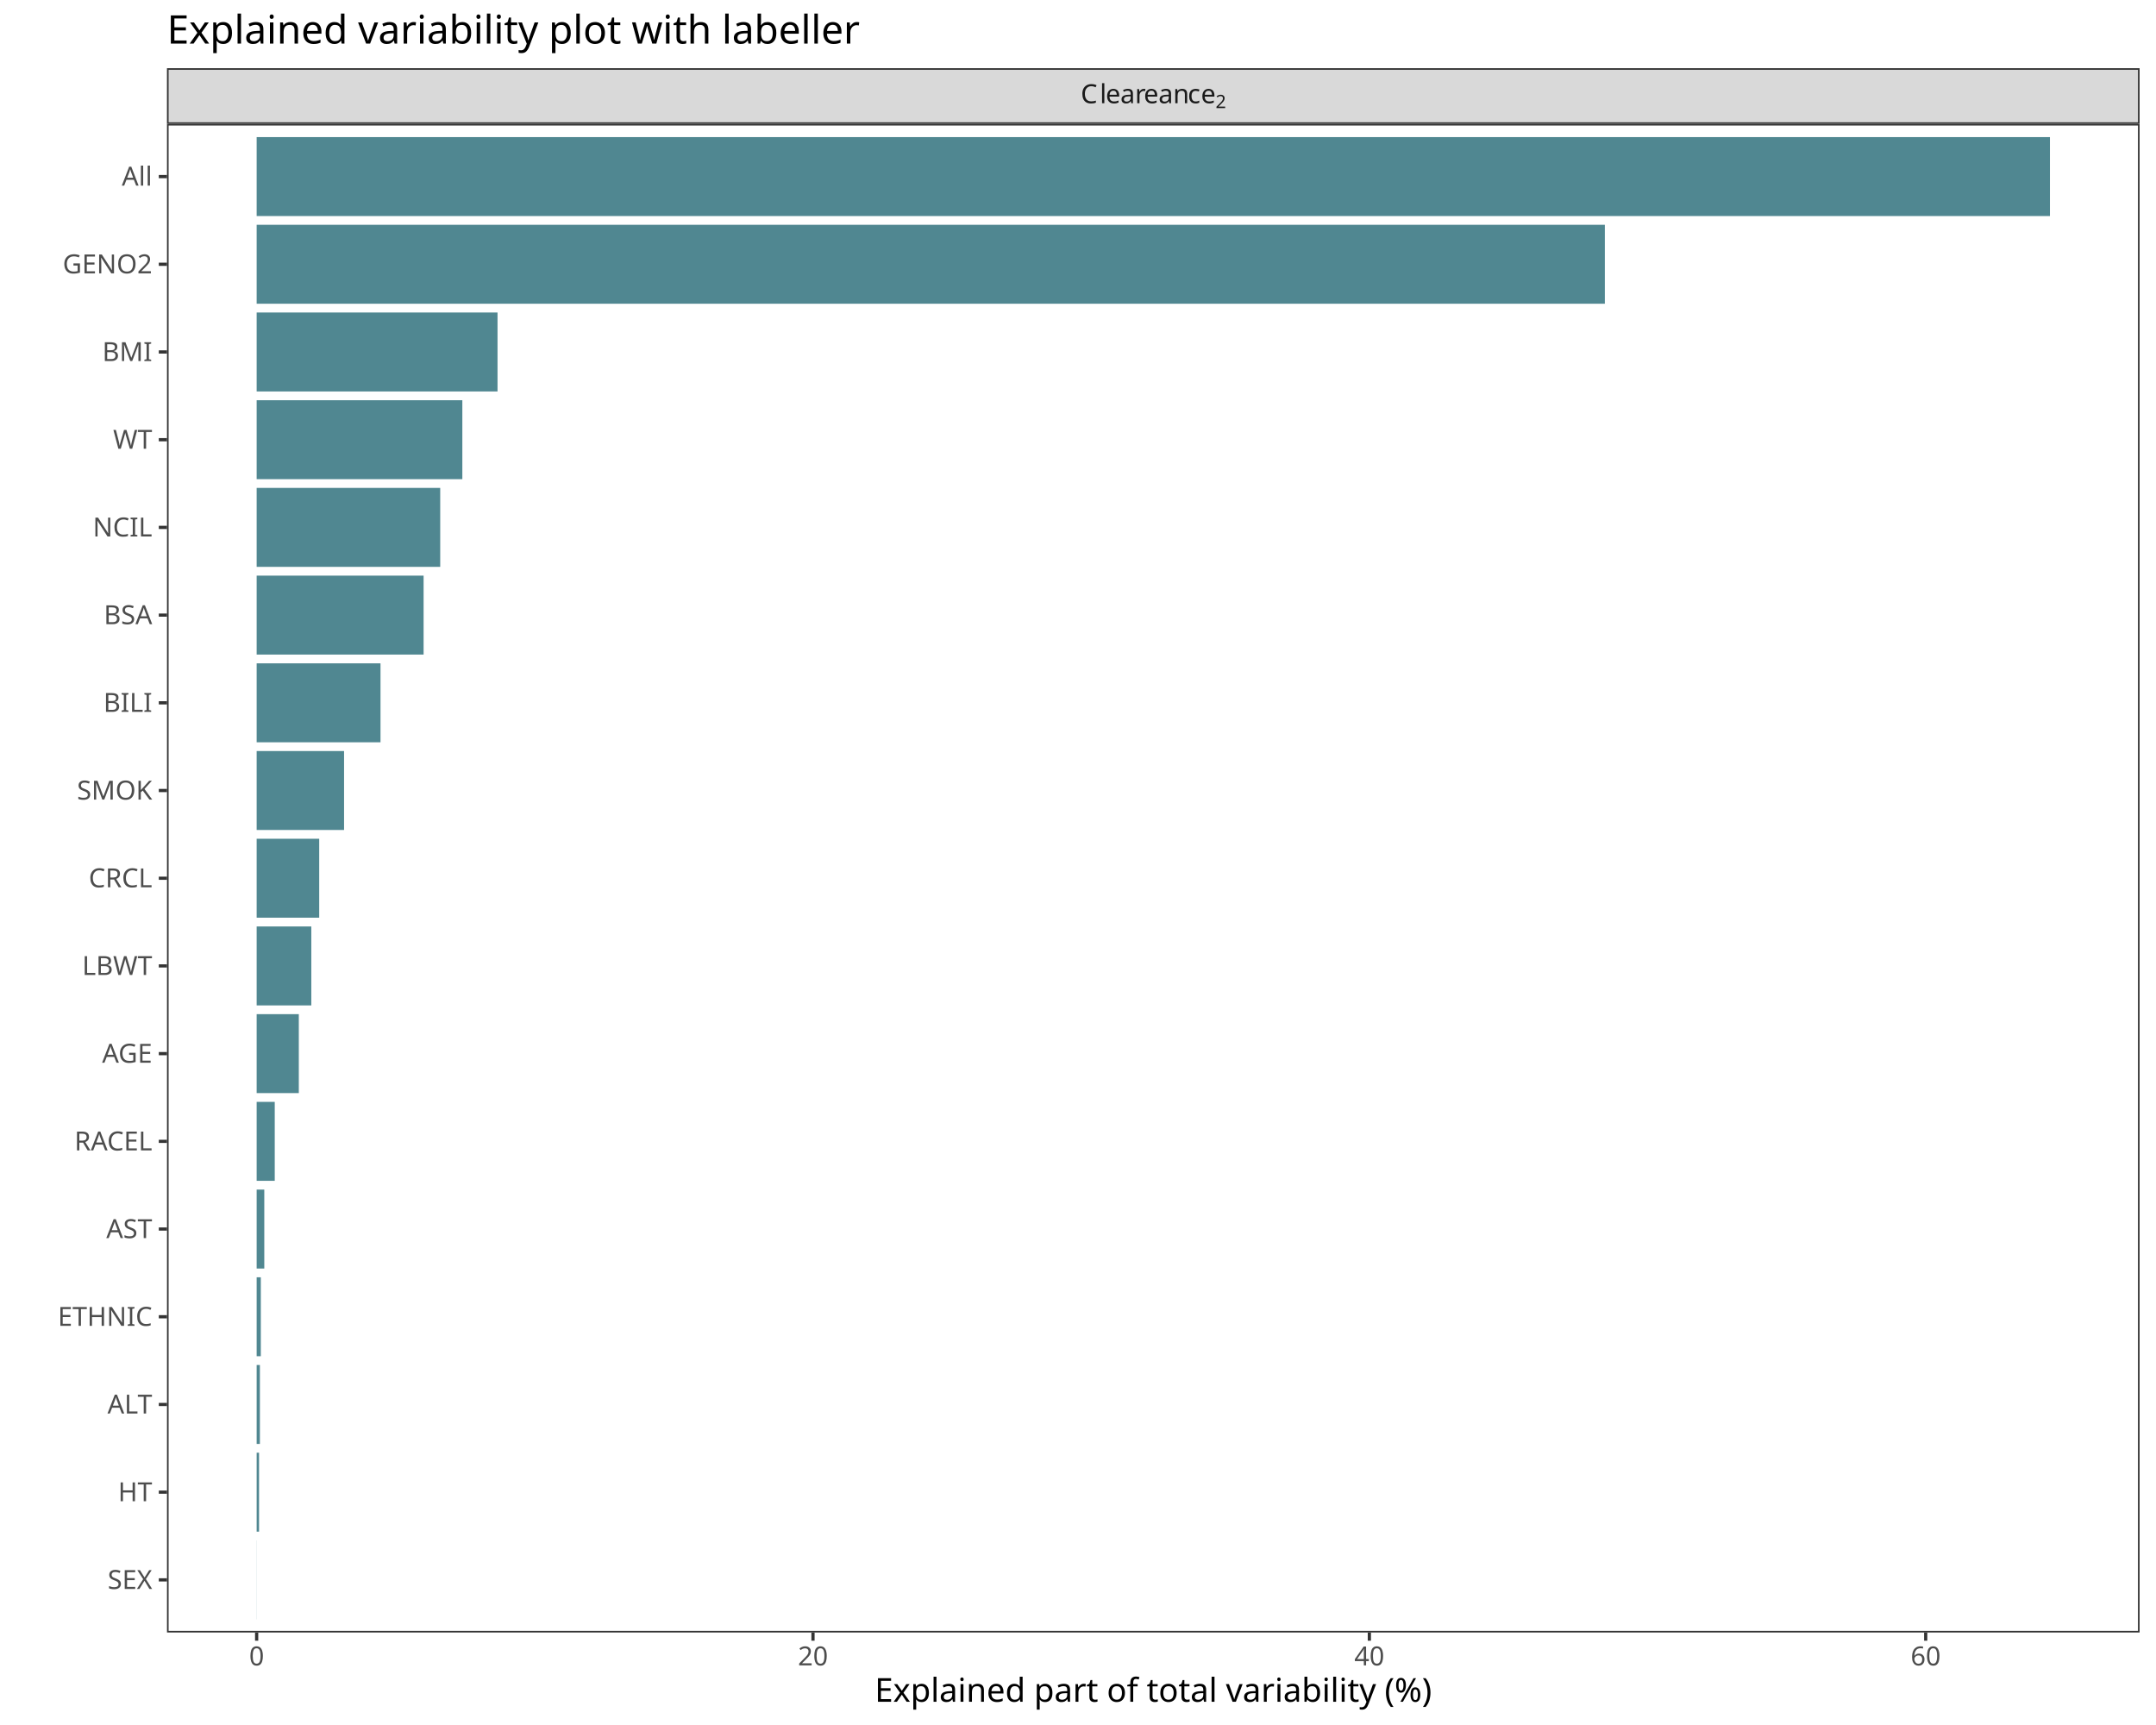
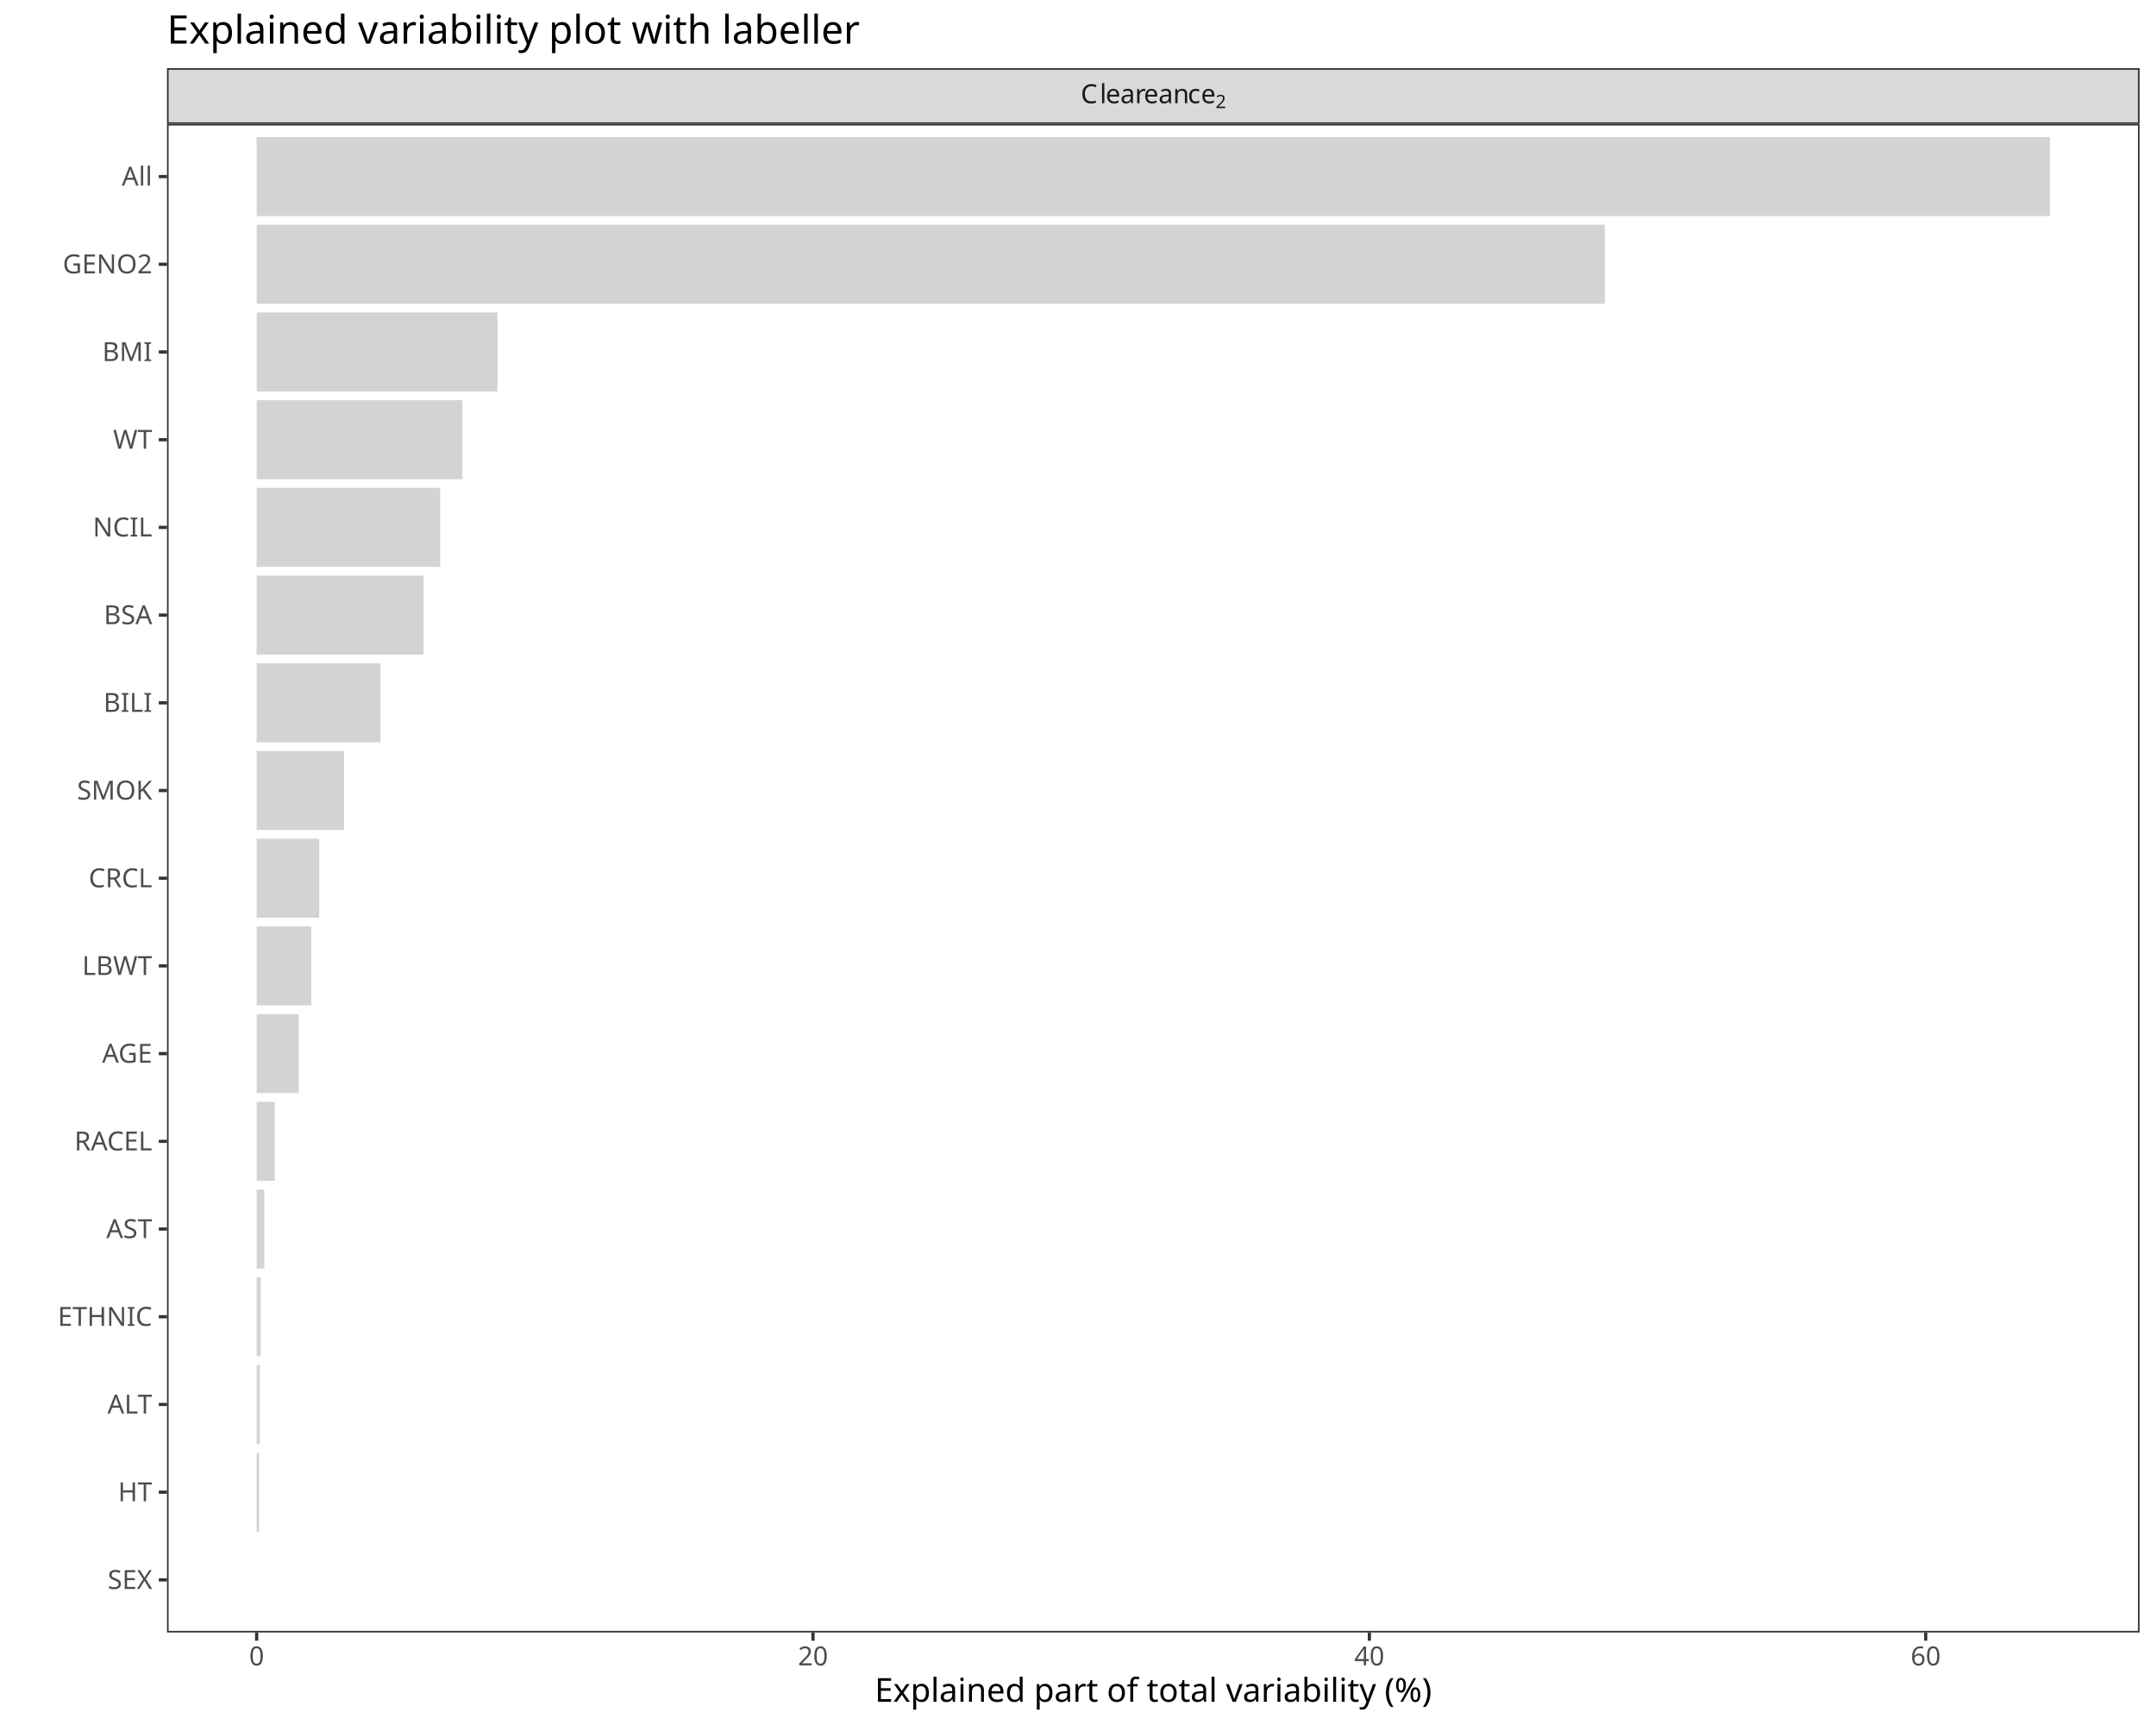
<svg xmlns="http://www.w3.org/2000/svg" class="svglite" data-engine-version="2.0" width="720.00pt" height="576.00pt" viewBox="0 0 720.00 576.00">
  <defs>
    <style type="text/css">
    .svglite line, .svglite polyline, .svglite polygon, .svglite path, .svglite rect, .svglite circle {
      fill: none;
      stroke: #000000;
      stroke-linecap: round;
      stroke-linejoin: round;
      stroke-miterlimit: 10.00;
    }
  </style>
  </defs>
  <rect width="100%" height="100%" style="stroke: none; fill: #FFFFFF;" />
  <defs>
    <clipPath id="cpMC4wMHw3MjAuMDB8MC4wMHw1NzYuMDA=">
      <rect x="0.00" y="0.00" width="720.00" height="576.00" />
    </clipPath>
  </defs>
  <g clip-path="url(#cpMC4wMHw3MjAuMDB8MC4wMHw1NzYuMDA=)">
    <rect x="0.00" y="0.00" width="720.00" height="576.00" style="stroke-width: 1.07; stroke: #FFFFFF; fill: #FFFFFF;" />
  </g>
  <defs>
    <clipPath id="cpNTUuNzd8NzE0LjUyfDQxLjM4fDU0NS4xMQ==">
      <rect x="55.77" y="41.38" width="658.75" height="503.73" />
    </clipPath>
  </defs>
  <g clip-path="url(#cpNTUuNzd8NzE0LjUyfDQxLjM4fDU0NS4xMQ==)">
    <rect x="55.77" y="41.38" width="658.75" height="503.73" style="stroke-width: 1.07; stroke: none; fill: #FFFFFF;" />
-     <rect x="85.71" y="45.78" width="598.87" height="26.36" style="stroke-width: 1.07; stroke: none; stroke-linecap: square; stroke-linejoin: miter; fill: #508791;" />
-     <rect x="85.71" y="338.64" width="14.08" height="26.36" style="stroke-width: 1.07; stroke: none; stroke-linecap: square; stroke-linejoin: miter; fill: #508791;" />
-     <rect x="85.71" y="455.79" width="1.08" height="26.36" style="stroke-width: 1.07; stroke: none; stroke-linecap: square; stroke-linejoin: miter; fill: #508791;" />
-     <rect x="85.71" y="397.22" width="2.55" height="26.36" style="stroke-width: 1.07; stroke: none; stroke-linecap: square; stroke-linejoin: miter; fill: #508791;" />
-     <rect x="85.71" y="221.50" width="41.36" height="26.36" style="stroke-width: 1.07; stroke: none; stroke-linecap: square; stroke-linejoin: miter; fill: #508791;" />
-     <rect x="85.71" y="104.35" width="80.44" height="26.36" style="stroke-width: 1.07; stroke: none; stroke-linecap: square; stroke-linejoin: miter; fill: #508791;" />
-     <rect x="85.71" y="192.21" width="55.75" height="26.36" style="stroke-width: 1.07; stroke: none; stroke-linecap: square; stroke-linejoin: miter; fill: #508791;" />
-     <rect x="85.71" y="280.07" width="20.89" height="26.36" style="stroke-width: 1.07; stroke: none; stroke-linecap: square; stroke-linejoin: miter; fill: #508791;" />
-     <rect x="85.71" y="426.50" width="1.39" height="26.36" style="stroke-width: 1.07; stroke: none; stroke-linecap: square; stroke-linejoin: miter; fill: #508791;" />
-     <rect x="85.71" y="75.06" width="450.23" height="26.36" style="stroke-width: 1.07; stroke: none; stroke-linecap: square; stroke-linejoin: miter; fill: #508791;" />
-     <rect x="85.71" y="485.08" width="0.80" height="26.36" style="stroke-width: 1.07; stroke: none; stroke-linecap: square; stroke-linejoin: miter; fill: #508791;" />
-     <rect x="85.71" y="309.36" width="18.25" height="26.36" style="stroke-width: 1.07; stroke: none; stroke-linecap: square; stroke-linejoin: miter; fill: #508791;" />
-     <rect x="85.71" y="162.92" width="61.30" height="26.36" style="stroke-width: 1.07; stroke: none; stroke-linecap: square; stroke-linejoin: miter; fill: #508791;" />
-     <rect x="85.71" y="367.93" width="6.04" height="26.36" style="stroke-width: 1.07; stroke: none; stroke-linecap: square; stroke-linejoin: miter; fill: #508791;" />
-     <rect x="85.71" y="514.36" width="0.026" height="26.36" style="stroke-width: 1.07; stroke: none; stroke-linecap: square; stroke-linejoin: miter; fill: #508791;" />
-     <rect x="85.71" y="250.78" width="29.19" height="26.36" style="stroke-width: 1.07; stroke: none; stroke-linecap: square; stroke-linejoin: miter; fill: #508791;" />
-     <rect x="85.71" y="133.64" width="68.69" height="26.36" style="stroke-width: 1.07; stroke: none; stroke-linecap: square; stroke-linejoin: miter; fill: #508791;" />
+     <rect x="85.71" y="45.78" width="598.87" height="26.36" style="stroke-width: 1.07; stroke: none; stroke-linecap: square; stroke-linejoin: miter; fill: #D3D3D3;" />
+     <rect x="85.71" y="338.64" width="14.08" height="26.36" style="stroke-width: 1.07; stroke: none; stroke-linecap: square; stroke-linejoin: miter; fill: #D3D3D3;" />
+     <rect x="85.71" y="455.79" width="1.08" height="26.36" style="stroke-width: 1.07; stroke: none; stroke-linecap: square; stroke-linejoin: miter; fill: #D3D3D3;" />
+     <rect x="85.71" y="397.22" width="2.55" height="26.36" style="stroke-width: 1.07; stroke: none; stroke-linecap: square; stroke-linejoin: miter; fill: #D3D3D3;" />
+     <rect x="85.71" y="221.50" width="41.36" height="26.36" style="stroke-width: 1.07; stroke: none; stroke-linecap: square; stroke-linejoin: miter; fill: #D3D3D3;" />
+     <rect x="85.71" y="104.35" width="80.44" height="26.36" style="stroke-width: 1.07; stroke: none; stroke-linecap: square; stroke-linejoin: miter; fill: #D3D3D3;" />
+     <rect x="85.71" y="192.21" width="55.75" height="26.36" style="stroke-width: 1.07; stroke: none; stroke-linecap: square; stroke-linejoin: miter; fill: #D3D3D3;" />
+     <rect x="85.71" y="280.07" width="20.89" height="26.36" style="stroke-width: 1.07; stroke: none; stroke-linecap: square; stroke-linejoin: miter; fill: #D3D3D3;" />
+     <rect x="85.71" y="426.50" width="1.39" height="26.36" style="stroke-width: 1.07; stroke: none; stroke-linecap: square; stroke-linejoin: miter; fill: #D3D3D3;" />
+     <rect x="85.71" y="75.06" width="450.23" height="26.36" style="stroke-width: 1.07; stroke: none; stroke-linecap: square; stroke-linejoin: miter; fill: #D3D3D3;" />
+     <rect x="85.71" y="485.08" width="0.80" height="26.36" style="stroke-width: 1.07; stroke: none; stroke-linecap: square; stroke-linejoin: miter; fill: #D3D3D3;" />
+     <rect x="85.71" y="309.36" width="18.25" height="26.36" style="stroke-width: 1.07; stroke: none; stroke-linecap: square; stroke-linejoin: miter; fill: #D3D3D3;" />
+     <rect x="85.71" y="162.92" width="61.30" height="26.36" style="stroke-width: 1.07; stroke: none; stroke-linecap: square; stroke-linejoin: miter; fill: #D3D3D3;" />
+     <rect x="85.71" y="367.93" width="6.04" height="26.36" style="stroke-width: 1.07; stroke: none; stroke-linecap: square; stroke-linejoin: miter; fill: #D3D3D3;" />
+     <rect x="85.71" y="514.36" width="0.026" height="26.36" style="stroke-width: 1.07; stroke: none; stroke-linecap: square; stroke-linejoin: miter; fill: #D3D3D3;" />
+     <rect x="85.71" y="250.78" width="29.19" height="26.36" style="stroke-width: 1.07; stroke: none; stroke-linecap: square; stroke-linejoin: miter; fill: #D3D3D3;" />
+     <rect x="85.71" y="133.64" width="68.69" height="26.36" style="stroke-width: 1.07; stroke: none; stroke-linecap: square; stroke-linejoin: miter; fill: #D3D3D3;" />
    <rect x="55.77" y="41.38" width="658.75" height="503.73" style="stroke-width: 1.07; stroke: #333333;" />
  </g>
  <g clip-path="url(#cpMC4wMHw3MjAuMDB8MC4wMHw1NzYuMDA=)">
</g>
  <defs>
    <clipPath id="cpNTUuNzd8NzE0LjUyfDIyLjc4fDQxLjM4">
      <rect x="55.77" y="22.78" width="658.75" height="18.60" />
    </clipPath>
  </defs>
  <g clip-path="url(#cpNTUuNzd8NzE0LjUyfDIyLjc4fDQxLjM4)">
    <rect x="55.77" y="22.78" width="658.75" height="18.60" style="stroke-width: 1.07; stroke: #333333; fill: #D9D9D9;" />
    <text x="360.92" y="34.46" style="font-size: 8.80px; fill: #1A1A1A; font-family: sans;" textLength="6.36px" lengthAdjust="spacingAndGlyphs">C</text>
    <text x="367.28" y="34.46" style="font-size: 8.80px; fill: #1A1A1A; font-family: sans;" textLength="1.95px" lengthAdjust="spacingAndGlyphs">l</text>
    <text x="369.24" y="34.46" style="font-size: 8.80px; fill: #1A1A1A; font-family: sans;" textLength="4.89px" lengthAdjust="spacingAndGlyphs">e</text>
    <text x="374.13" y="34.46" style="font-size: 8.80px; fill: #1A1A1A; font-family: sans;" textLength="4.89px" lengthAdjust="spacingAndGlyphs">a</text>
    <text x="379.02" y="34.46" style="font-size: 8.80px; fill: #1A1A1A; font-family: sans;" textLength="2.93px" lengthAdjust="spacingAndGlyphs">r</text>
    <text x="381.95" y="34.46" style="font-size: 8.80px; fill: #1A1A1A; font-family: sans;" textLength="4.89px" lengthAdjust="spacingAndGlyphs">e</text>
    <text x="386.85" y="34.46" style="font-size: 8.80px; fill: #1A1A1A; font-family: sans;" textLength="4.89px" lengthAdjust="spacingAndGlyphs">a</text>
    <text x="391.74" y="34.46" style="font-size: 8.80px; fill: #1A1A1A; font-family: sans;" textLength="4.89px" lengthAdjust="spacingAndGlyphs">n</text>
    <text x="396.64" y="34.46" style="font-size: 8.80px; fill: #1A1A1A; font-family: sans;" textLength="4.40px" lengthAdjust="spacingAndGlyphs">c</text>
    <text x="401.04" y="34.46" style="font-size: 8.80px; fill: #1A1A1A; font-family: sans;" textLength="4.89px" lengthAdjust="spacingAndGlyphs">e</text>
    <text x="405.94" y="36.09" style="font-size: 6.16px; fill: #1A1A1A; font-family: sans;" textLength="3.43px" lengthAdjust="spacingAndGlyphs">2</text>
  </g>
  <g clip-path="url(#cpMC4wMHw3MjAuMDB8MC4wMHw1NzYuMDA=)">
    <polyline points="85.71,547.85 85.71,545.11 " style="stroke-width: 1.07; stroke: #333333; stroke-linecap: butt;" />
    <polyline points="271.50,547.85 271.50,545.11 " style="stroke-width: 1.07; stroke: #333333; stroke-linecap: butt;" />
    <polyline points="457.30,547.85 457.30,545.11 " style="stroke-width: 1.07; stroke: #333333; stroke-linecap: butt;" />
    <polyline points="643.09,547.85 643.09,545.11 " style="stroke-width: 1.07; stroke: #333333; stroke-linecap: butt;" />
    <text x="85.71" y="556.10" text-anchor="middle" style="font-size: 8.80px; fill: #4D4D4D; font-family: sans;" textLength="4.89px" lengthAdjust="spacingAndGlyphs">0</text>
    <text x="271.50" y="556.10" text-anchor="middle" style="font-size: 8.80px; fill: #4D4D4D; font-family: sans;" textLength="9.79px" lengthAdjust="spacingAndGlyphs">20</text>
    <text x="457.30" y="556.10" text-anchor="middle" style="font-size: 8.80px; fill: #4D4D4D; font-family: sans;" textLength="9.79px" lengthAdjust="spacingAndGlyphs">40</text>
    <text x="643.09" y="556.10" text-anchor="middle" style="font-size: 8.80px; fill: #4D4D4D; font-family: sans;" textLength="9.79px" lengthAdjust="spacingAndGlyphs">60</text>
    <text x="50.84" y="530.57" text-anchor="end" style="font-size: 8.80px; fill: #4D4D4D; font-family: sans;" textLength="17.61px" lengthAdjust="spacingAndGlyphs">SEX</text>
    <text x="50.84" y="501.28" text-anchor="end" style="font-size: 8.80px; fill: #4D4D4D; font-family: sans;" textLength="11.73px" lengthAdjust="spacingAndGlyphs">HT</text>
    <text x="50.84" y="472.00" text-anchor="end" style="font-size: 8.80px; fill: #4D4D4D; font-family: sans;" textLength="16.14px" lengthAdjust="spacingAndGlyphs">ALT</text>
    <text x="50.84" y="442.71" text-anchor="end" style="font-size: 8.80px; fill: #4D4D4D; font-family: sans;" textLength="32.76px" lengthAdjust="spacingAndGlyphs">ETHNIC</text>
    <text x="50.84" y="413.42" text-anchor="end" style="font-size: 8.80px; fill: #4D4D4D; font-family: sans;" textLength="17.12px" lengthAdjust="spacingAndGlyphs">AST</text>
    <text x="50.84" y="384.14" text-anchor="end" style="font-size: 8.80px; fill: #4D4D4D; font-family: sans;" textLength="29.35px" lengthAdjust="spacingAndGlyphs">RACEL</text>
    <text x="50.84" y="354.85" text-anchor="end" style="font-size: 8.80px; fill: #4D4D4D; font-family: sans;" textLength="18.59px" lengthAdjust="spacingAndGlyphs">AGE</text>
    <text x="50.84" y="325.56" text-anchor="end" style="font-size: 8.80px; fill: #4D4D4D; font-family: sans;" textLength="24.45px" lengthAdjust="spacingAndGlyphs">LBWT</text>
    <text x="50.84" y="296.28" text-anchor="end" style="font-size: 8.80px; fill: #4D4D4D; font-family: sans;" textLength="23.97px" lengthAdjust="spacingAndGlyphs">CRCL</text>
    <text x="50.84" y="266.99" text-anchor="end" style="font-size: 8.80px; fill: #4D4D4D; font-family: sans;" textLength="25.92px" lengthAdjust="spacingAndGlyphs">SMOK</text>
    <text x="50.84" y="237.70" text-anchor="end" style="font-size: 8.80px; fill: #4D4D4D; font-family: sans;" textLength="15.66px" lengthAdjust="spacingAndGlyphs">BILI</text>
    <text x="50.84" y="208.42" text-anchor="end" style="font-size: 8.80px; fill: #4D4D4D; font-family: sans;" textLength="17.61px" lengthAdjust="spacingAndGlyphs">BSA</text>
    <text x="50.84" y="179.13" text-anchor="end" style="font-size: 8.80px; fill: #4D4D4D; font-family: sans;" textLength="20.05px" lengthAdjust="spacingAndGlyphs">NCIL</text>
    <text x="50.84" y="149.84" text-anchor="end" style="font-size: 8.80px; fill: #4D4D4D; font-family: sans;" textLength="13.68px" lengthAdjust="spacingAndGlyphs">WT</text>
    <text x="50.84" y="120.56" text-anchor="end" style="font-size: 8.80px; fill: #4D4D4D; font-family: sans;" textLength="15.65px" lengthAdjust="spacingAndGlyphs">BMI</text>
    <text x="50.84" y="91.27" text-anchor="end" style="font-size: 8.80px; fill: #4D4D4D; font-family: sans;" textLength="30.82px" lengthAdjust="spacingAndGlyphs">GENO2</text>
    <text x="50.84" y="61.98" text-anchor="end" style="font-size: 8.80px; fill: #4D4D4D; font-family: sans;" textLength="9.78px" lengthAdjust="spacingAndGlyphs">All</text>
    <polyline points="53.03,527.54 55.77,527.54 " style="stroke-width: 1.07; stroke: #333333; stroke-linecap: butt;" />
    <polyline points="53.03,498.25 55.77,498.25 " style="stroke-width: 1.07; stroke: #333333; stroke-linecap: butt;" />
    <polyline points="53.03,468.97 55.77,468.97 " style="stroke-width: 1.07; stroke: #333333; stroke-linecap: butt;" />
    <polyline points="53.03,439.68 55.77,439.68 " style="stroke-width: 1.07; stroke: #333333; stroke-linecap: butt;" />
    <polyline points="53.03,410.39 55.77,410.39 " style="stroke-width: 1.07; stroke: #333333; stroke-linecap: butt;" />
    <polyline points="53.03,381.11 55.77,381.11 " style="stroke-width: 1.07; stroke: #333333; stroke-linecap: butt;" />
    <polyline points="53.03,351.82 55.77,351.82 " style="stroke-width: 1.07; stroke: #333333; stroke-linecap: butt;" />
    <polyline points="53.03,322.53 55.77,322.53 " style="stroke-width: 1.07; stroke: #333333; stroke-linecap: butt;" />
    <polyline points="53.03,293.25 55.77,293.25 " style="stroke-width: 1.07; stroke: #333333; stroke-linecap: butt;" />
    <polyline points="53.03,263.96 55.77,263.96 " style="stroke-width: 1.07; stroke: #333333; stroke-linecap: butt;" />
    <polyline points="53.03,234.68 55.77,234.68 " style="stroke-width: 1.07; stroke: #333333; stroke-linecap: butt;" />
    <polyline points="53.03,205.39 55.77,205.39 " style="stroke-width: 1.07; stroke: #333333; stroke-linecap: butt;" />
    <polyline points="53.03,176.10 55.77,176.10 " style="stroke-width: 1.07; stroke: #333333; stroke-linecap: butt;" />
    <polyline points="53.03,146.82 55.77,146.82 " style="stroke-width: 1.07; stroke: #333333; stroke-linecap: butt;" />
    <polyline points="53.03,117.53 55.77,117.53 " style="stroke-width: 1.07; stroke: #333333; stroke-linecap: butt;" />
    <polyline points="53.03,88.24 55.77,88.24 " style="stroke-width: 1.07; stroke: #333333; stroke-linecap: butt;" />
    <polyline points="53.03,58.96 55.77,58.96 " style="stroke-width: 1.07; stroke: #333333; stroke-linecap: butt;" />
    <text x="385.14" y="568.24" text-anchor="middle" style="font-size: 11.00px; font-family: sans;" textLength="175.47px" lengthAdjust="spacingAndGlyphs">Explained part of total variability (%)</text>
    <text x="55.77" y="14.56" style="font-size: 13.20px; font-family: sans;" textLength="214.98px" lengthAdjust="spacingAndGlyphs">Explained variability plot with labeller</text>
  </g>
</svg>
